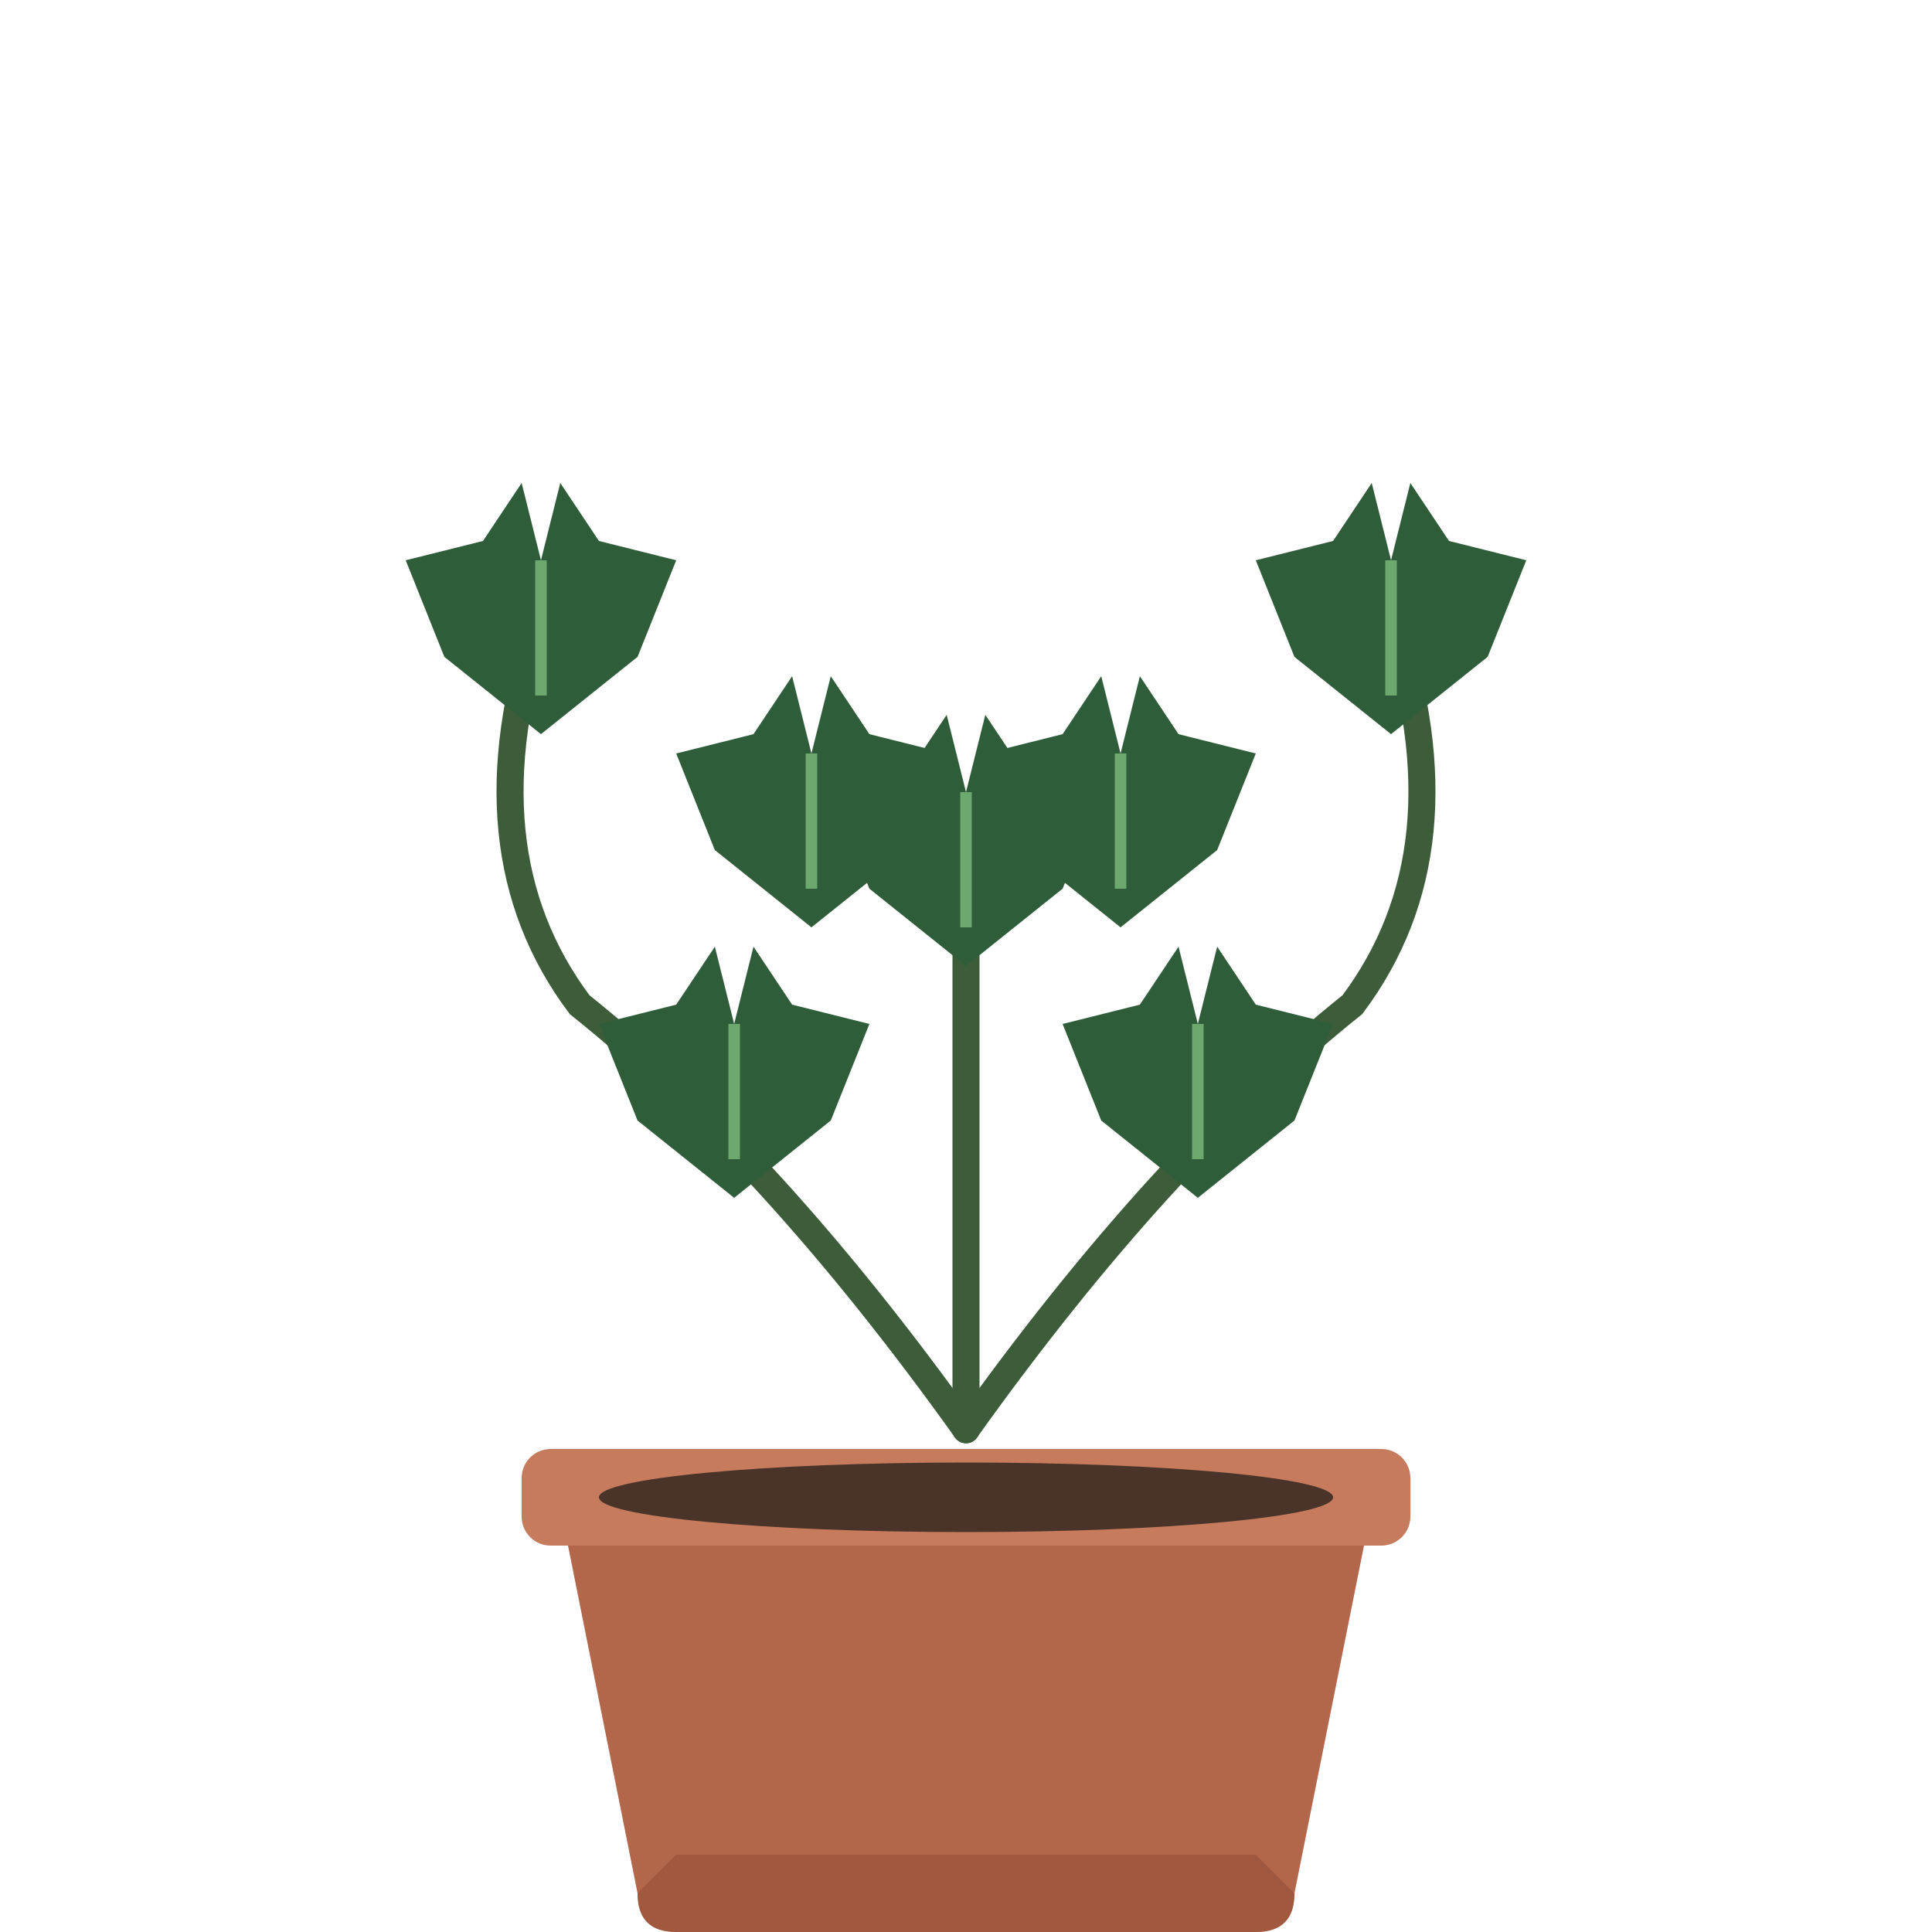
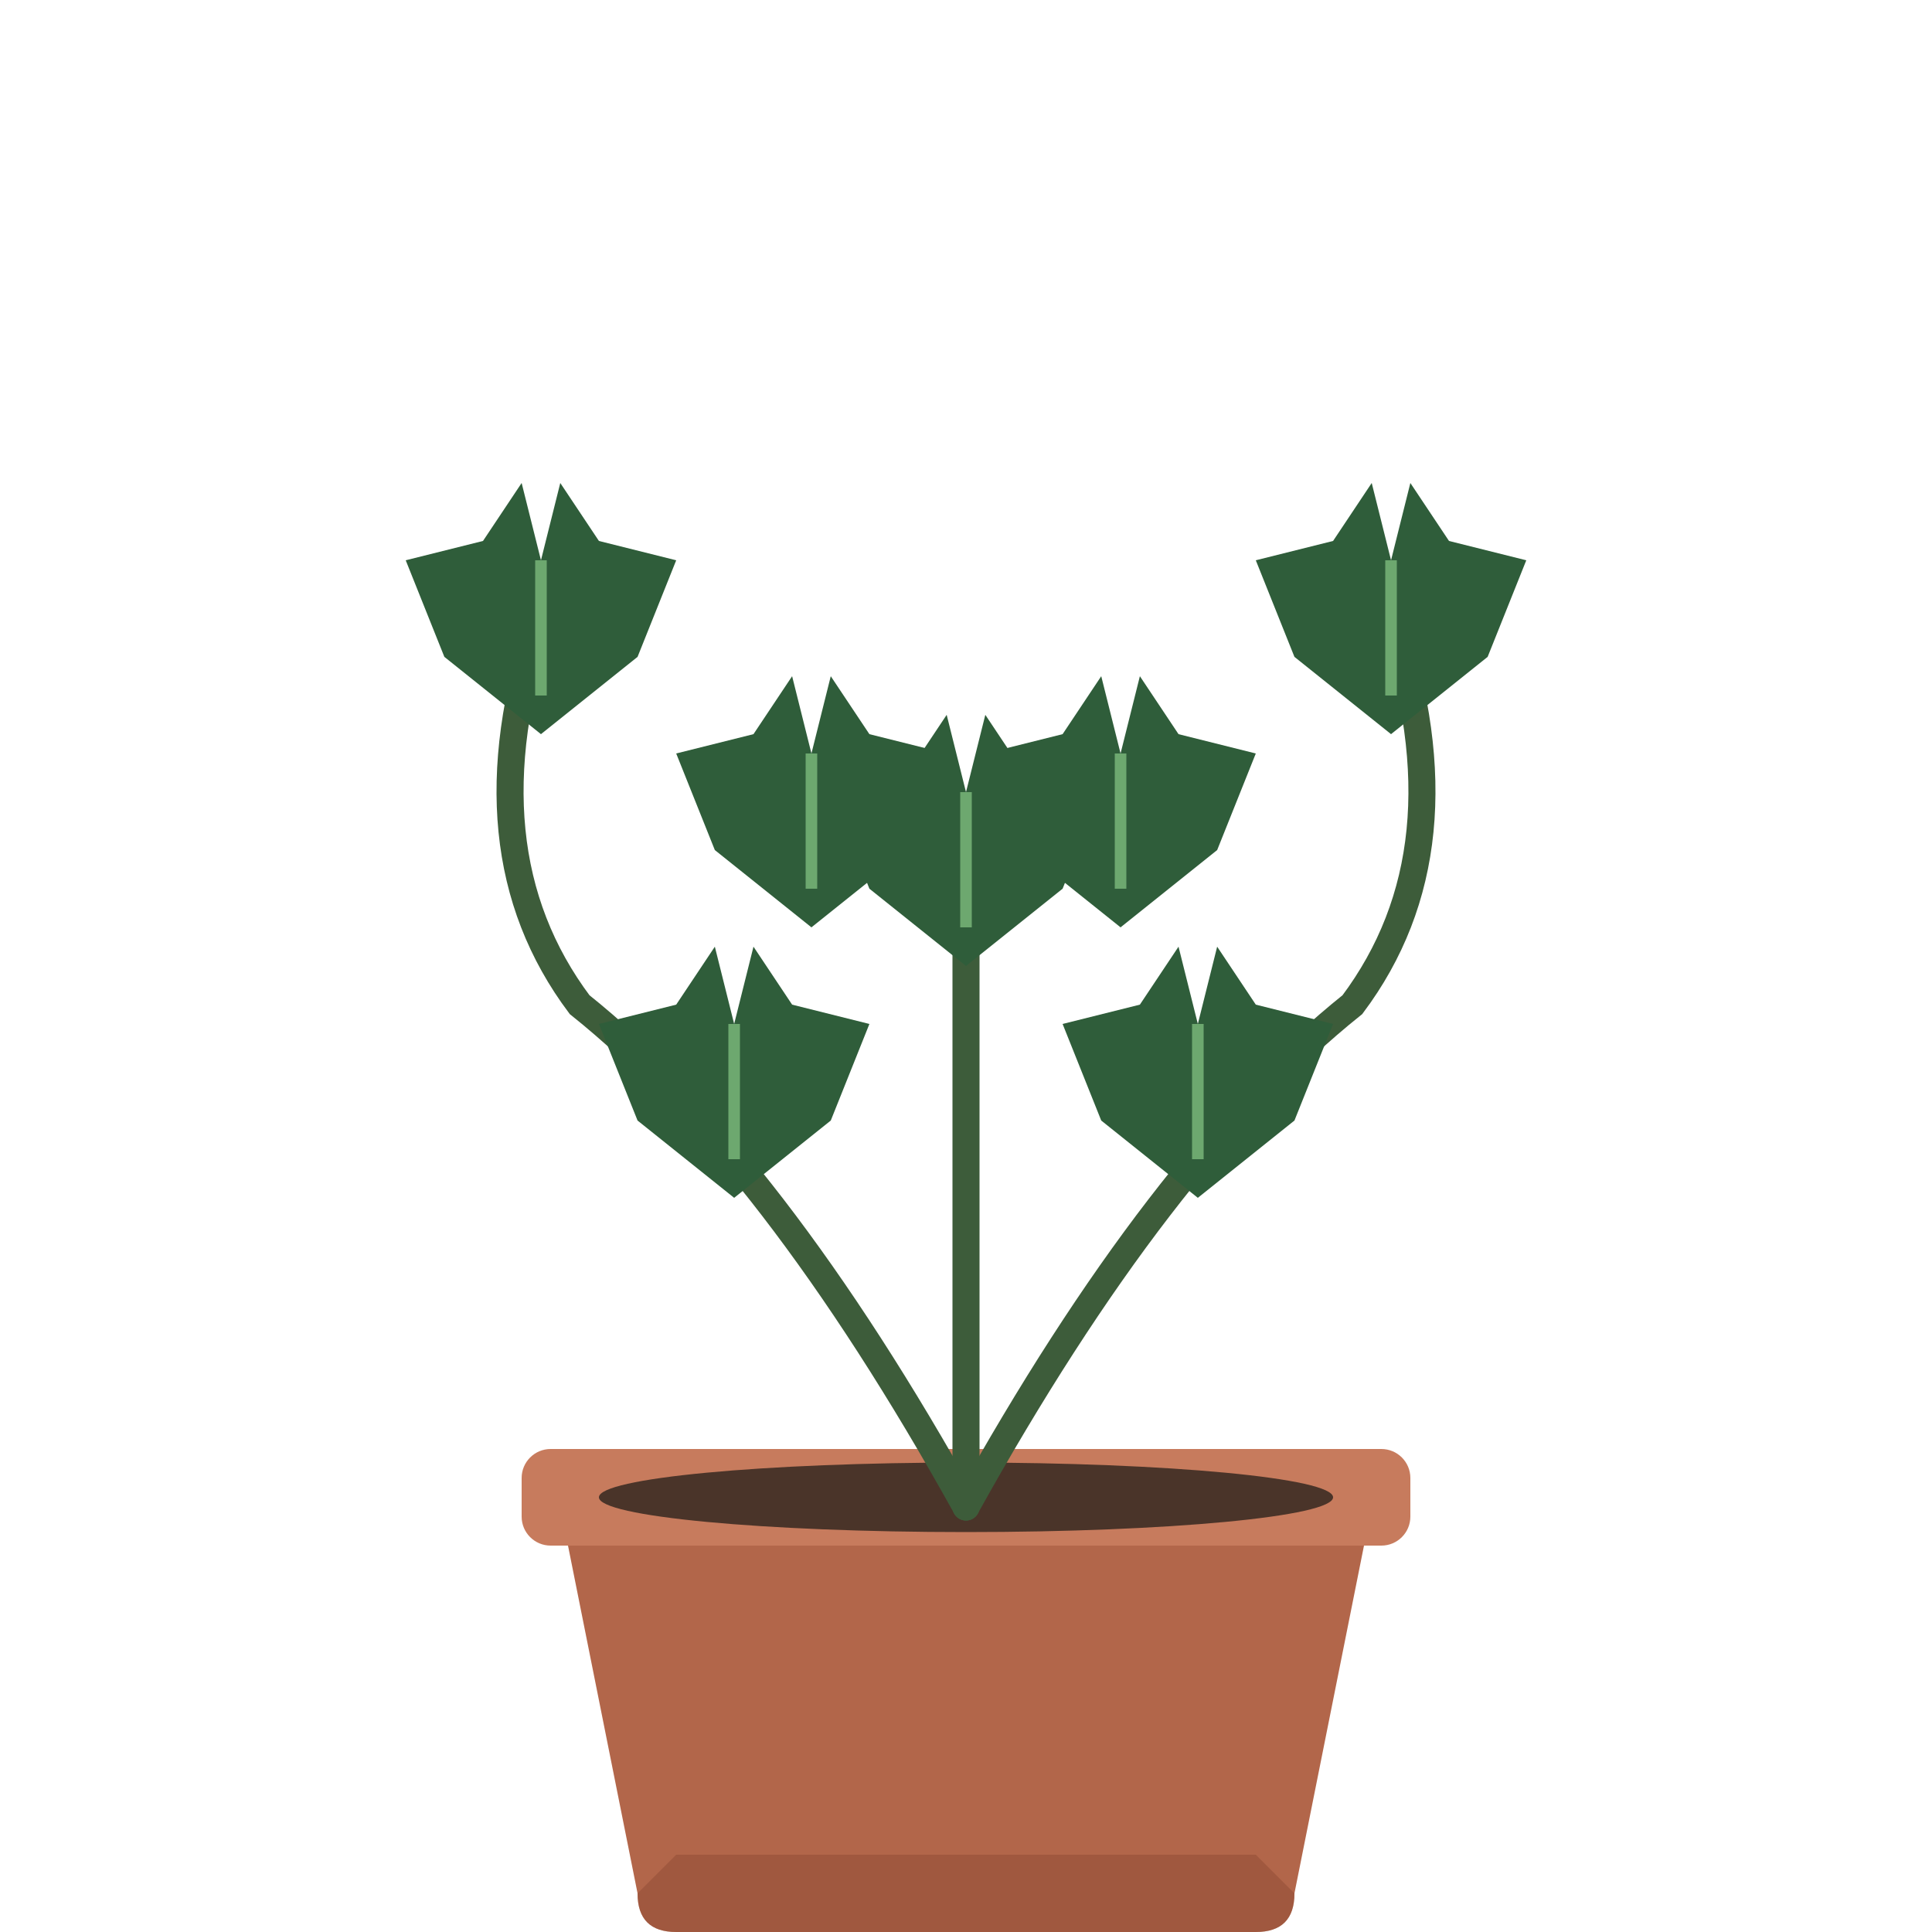
- <svg xmlns="http://www.w3.org/2000/svg" viewBox="0 0 100 100" width="100" height="100" role="img" aria-label="Ivy">
+ <svg xmlns="http://www.w3.org/2000/svg" viewBox="0 0 100 100" width="100" height="100" role="img" aria-label="Klimop">
  <path d="M 29 78 L 33 98 Q 33 100 35 100 L 65 100 Q 67 100 67 98 L 71 78 Z" fill="#B2664A" />
  <rect x="27" y="75" width="46" height="5" rx="1.5" fill="#C77B5D" />
  <path d="M 33 98 Q 33 100 35 100 L 65 100 Q 67 100 67 98 L 65 96 L 35 96 Z" fill="#8E4A33" opacity="0.5" />
  <ellipse cx="50" cy="77.5" rx="19" ry="1.8" fill="#4A3429" />
-   <path d="M 50 74 Q 40 60 30 52 Q 24 44 28 32" stroke="#3D5C3A" stroke-width="1.4" fill="none" stroke-linecap="round" />
-   <path d="M 50 74 Q 60 60 70 52 Q 76 44 72 32" stroke="#3D5C3A" stroke-width="1.4" fill="none" stroke-linecap="round" />
-   <path d="M 50 74 Q 50 58 50 44" stroke="#3D5C3A" stroke-width="1.4" fill="none" stroke-linecap="round" />
+   <path d="M 50 78 Q 40 60 30 52 Q 24 44 28 32" stroke="#3D5C3A" stroke-width="1.4" fill="none" stroke-linecap="round" />
+   <path d="M 50 78 Q 60 60 70 52 Q 76 44 72 32" stroke="#3D5C3A" stroke-width="1.4" fill="none" stroke-linecap="round" />
+   <path d="M 50 78 Q 50 58 50 44" stroke="#3D5C3A" stroke-width="1.4" fill="none" stroke-linecap="round" />
  <g transform="translate(28 32)">
    <path d="M 0 6 L -5 2 L -7 -3 L -3 -4 L -1 -7 L 0 -3 L 1 -7 L 3 -4 L 7 -3 L 5 2 Z" fill="#2F5D3A" />
    <path d="M 0 4 L 0 -3" stroke="#6DA86F" stroke-width="0.6" />
  </g>
  <g transform="translate(72 32)">
    <path d="M 0 6 L -5 2 L -7 -3 L -3 -4 L -1 -7 L 0 -3 L 1 -7 L 3 -4 L 7 -3 L 5 2 Z" fill="#2F5D3A" />
    <path d="M 0 4 L 0 -3" stroke="#6DA86F" stroke-width="0.6" />
  </g>
  <g transform="translate(50 44)">
    <path d="M 0 6 L -5 2 L -7 -3 L -3 -4 L -1 -7 L 0 -3 L 1 -7 L 3 -4 L 7 -3 L 5 2 Z" fill="#2F5D3A" />
    <path d="M 0 4 L 0 -3" stroke="#6DA86F" stroke-width="0.6" />
  </g>
  <g transform="translate(38 56)">
    <path d="M 0 6 L -5 2 L -7 -3 L -3 -4 L -1 -7 L 0 -3 L 1 -7 L 3 -4 L 7 -3 L 5 2 Z" fill="#2F5D3A" />
    <path d="M 0 4 L 0 -3" stroke="#6DA86F" stroke-width="0.6" />
  </g>
  <g transform="translate(62 56)">
    <path d="M 0 6 L -5 2 L -7 -3 L -3 -4 L -1 -7 L 0 -3 L 1 -7 L 3 -4 L 7 -3 L 5 2 Z" fill="#2F5D3A" />
    <path d="M 0 4 L 0 -3" stroke="#6DA86F" stroke-width="0.6" />
  </g>
  <g transform="translate(42 42)">
    <path d="M 0 6 L -5 2 L -7 -3 L -3 -4 L -1 -7 L 0 -3 L 1 -7 L 3 -4 L 7 -3 L 5 2 Z" fill="#2F5D3A" />
    <path d="M 0 4 L 0 -3" stroke="#6DA86F" stroke-width="0.6" />
  </g>
  <g transform="translate(58 42)">
    <path d="M 0 6 L -5 2 L -7 -3 L -3 -4 L -1 -7 L 0 -3 L 1 -7 L 3 -4 L 7 -3 L 5 2 Z" fill="#2F5D3A" />
    <path d="M 0 4 L 0 -3" stroke="#6DA86F" stroke-width="0.6" />
  </g>
</svg>
